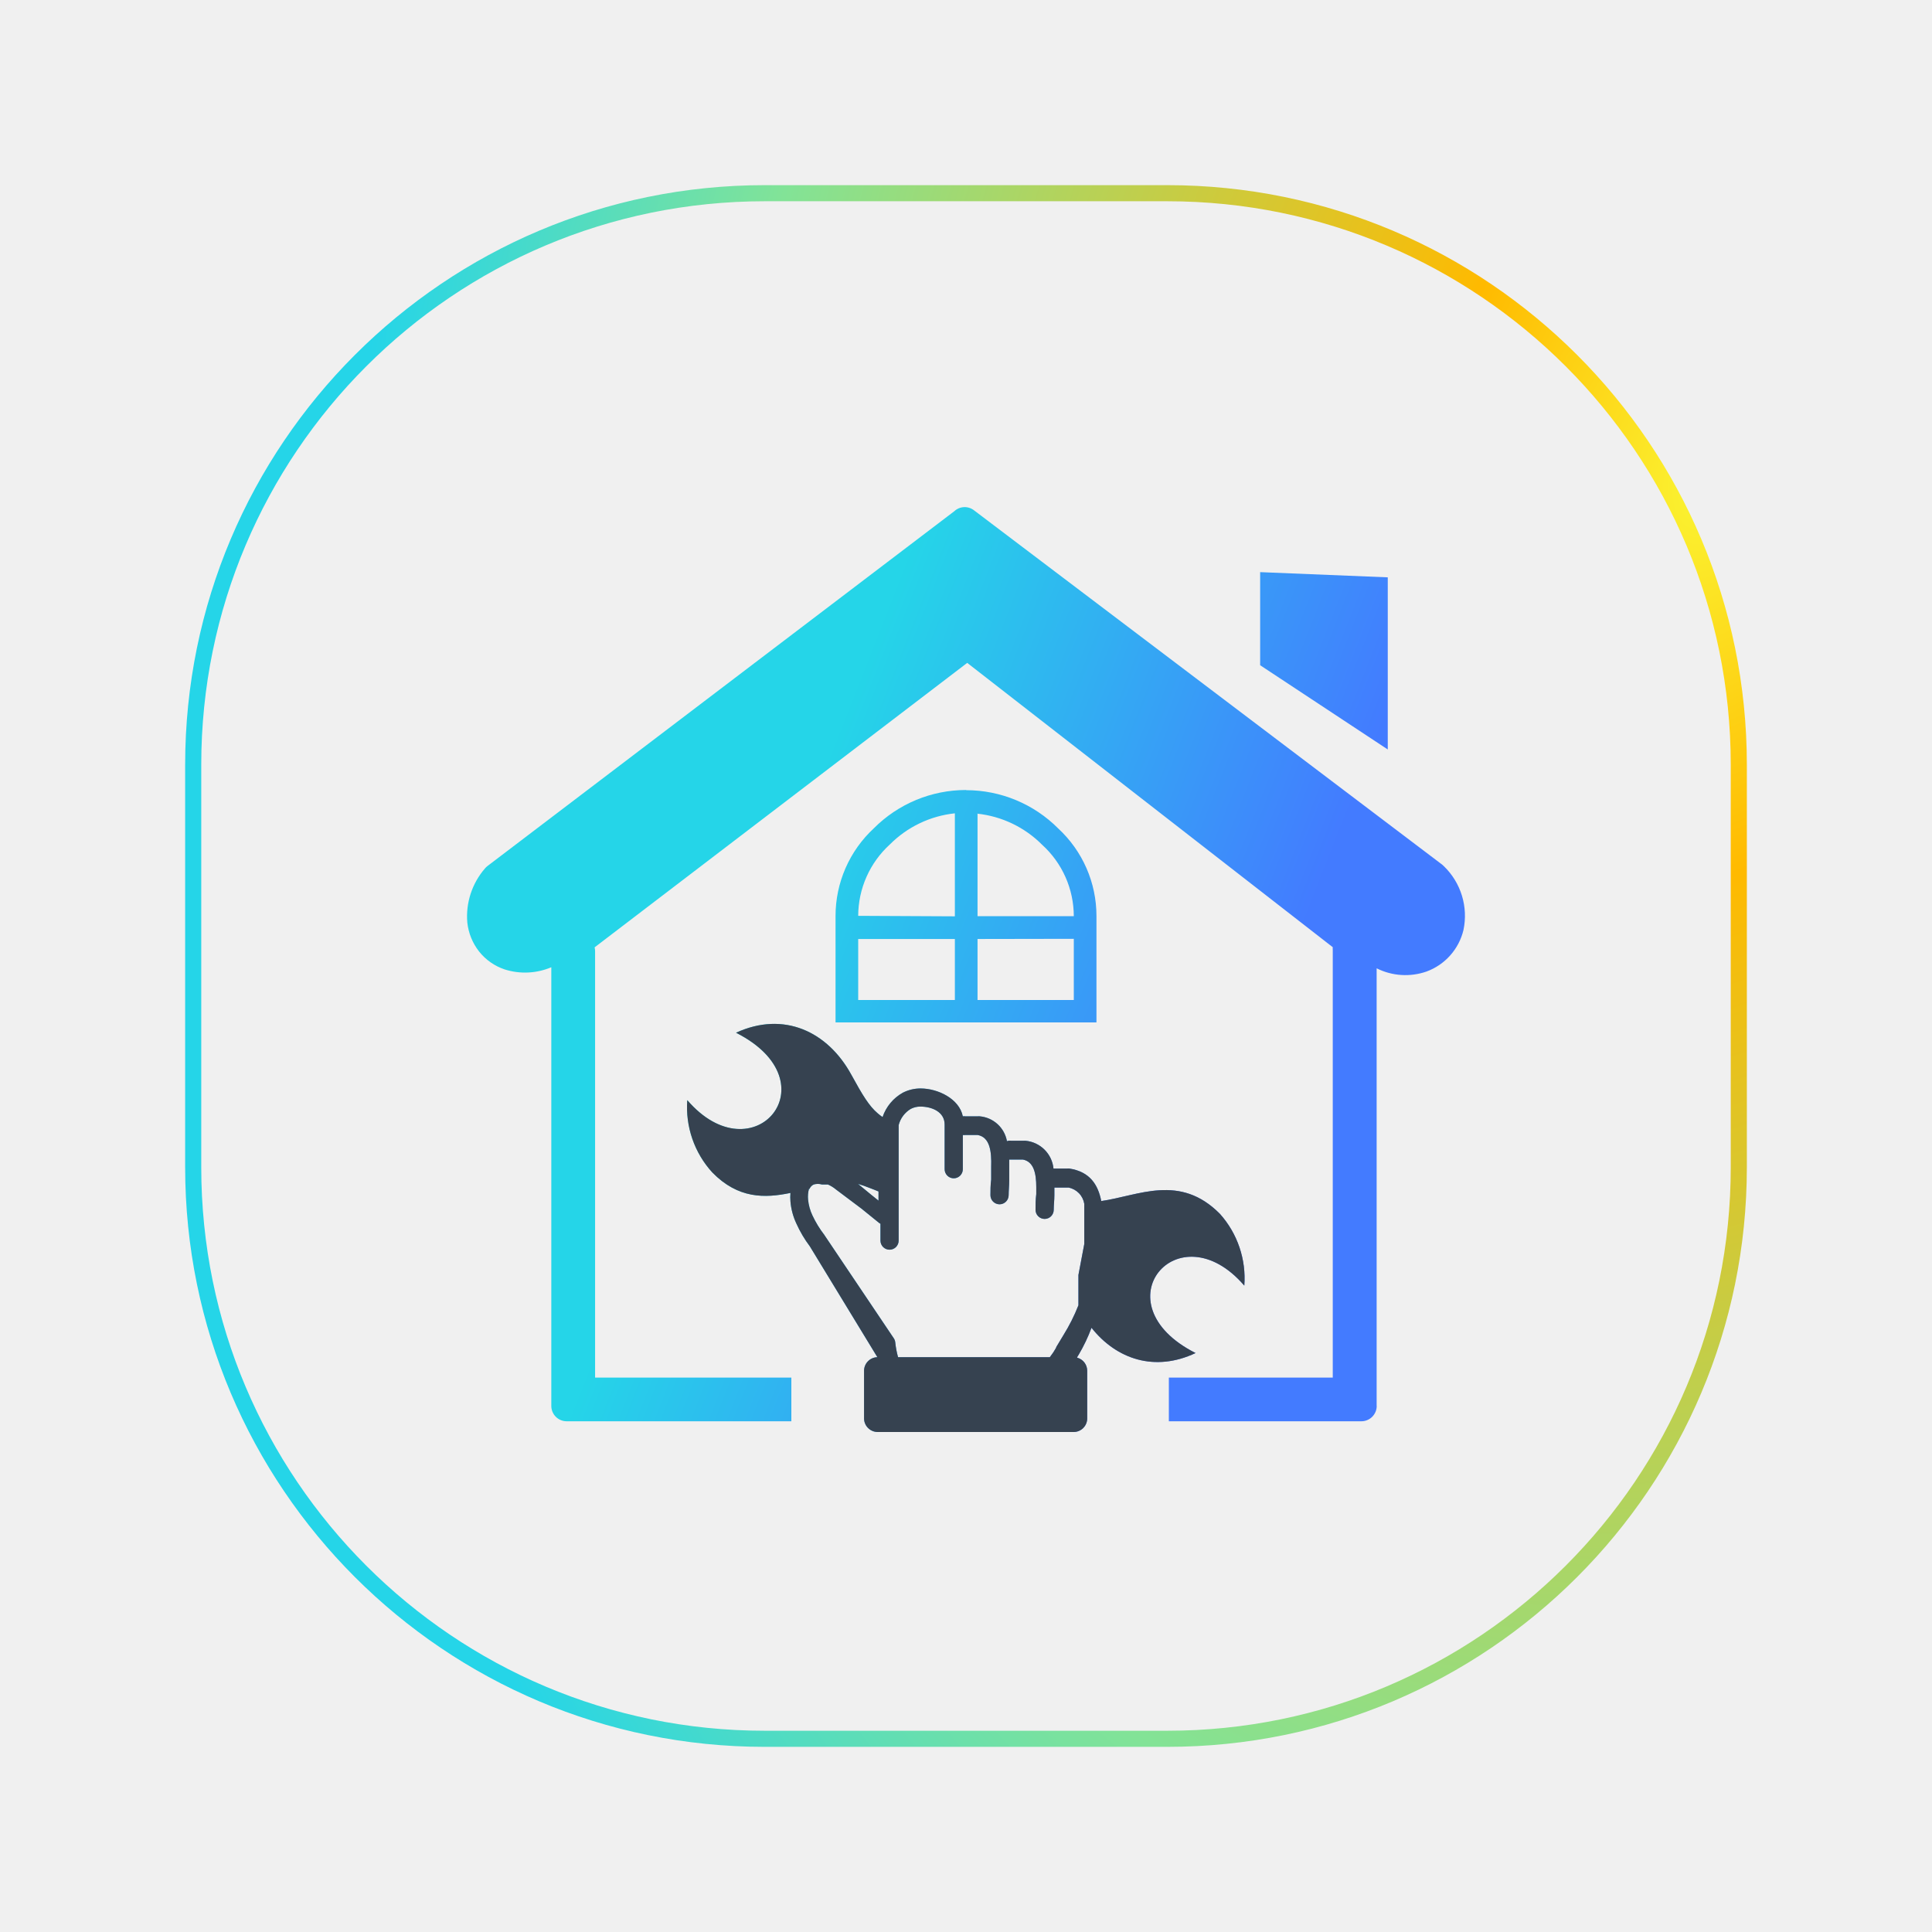
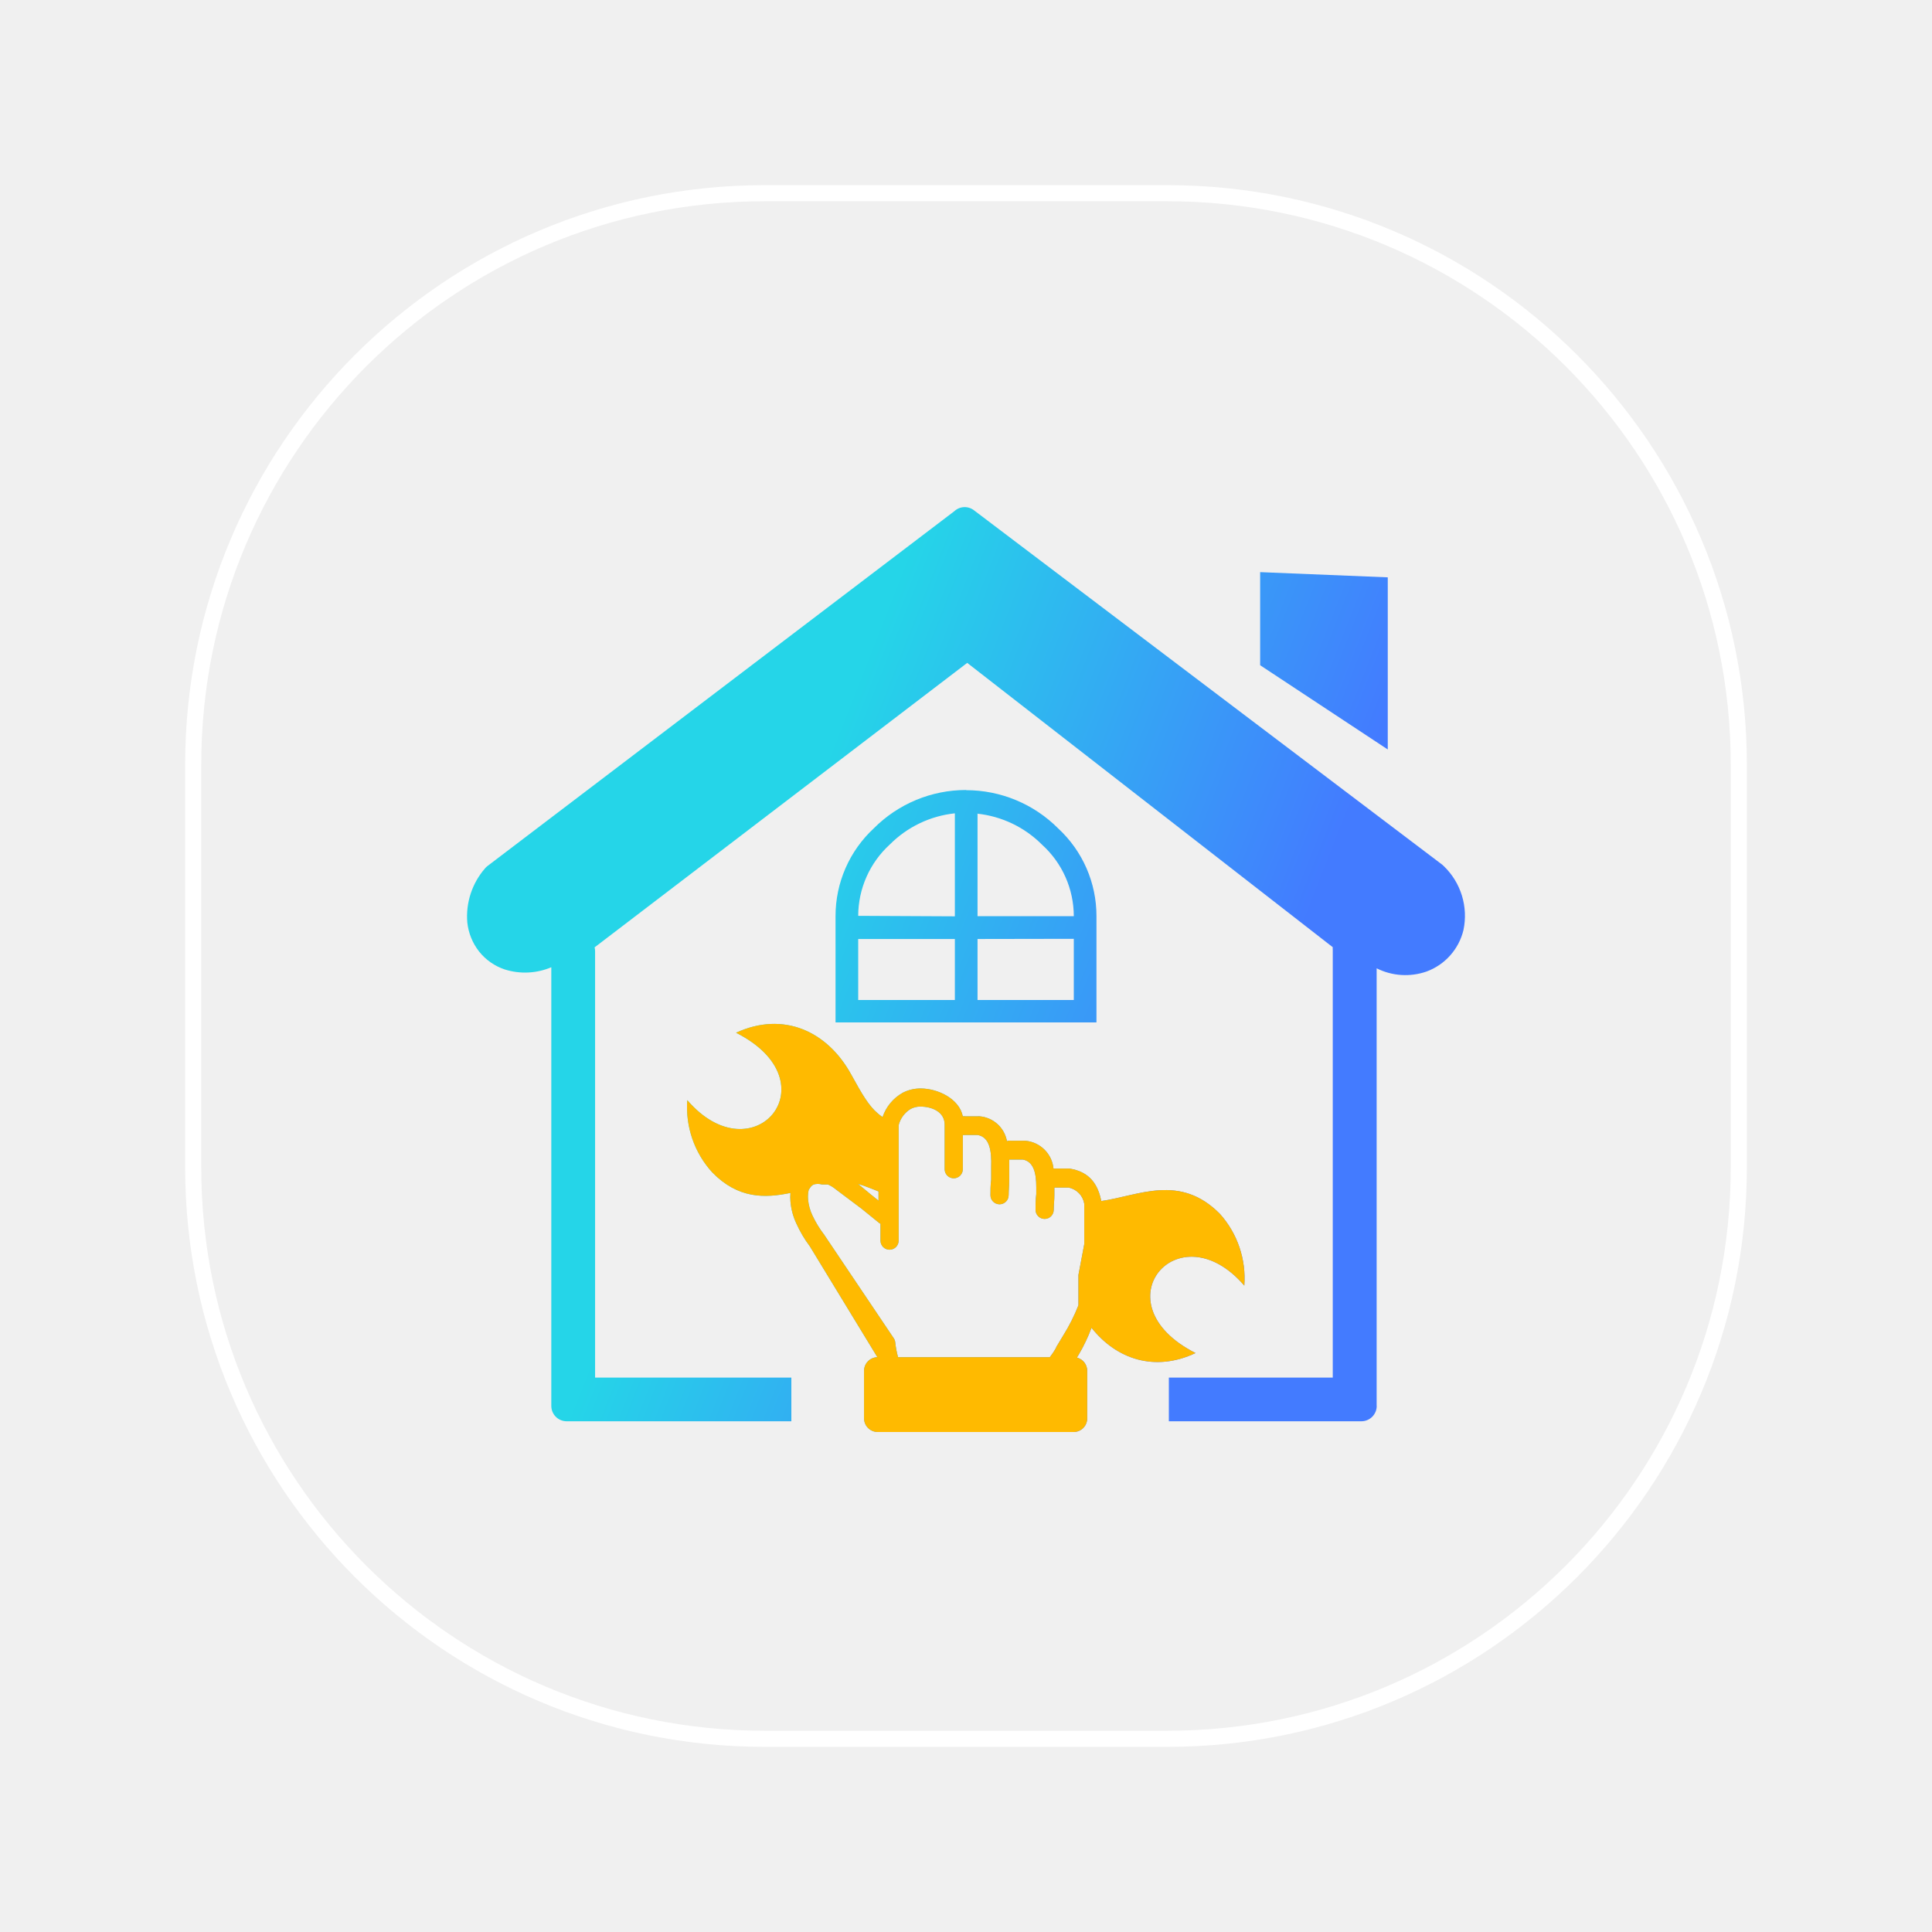
<svg xmlns="http://www.w3.org/2000/svg" width="240" height="240" viewBox="0 0 240 240" fill="none">
-   <rect x="24" y="24" width="192" height="192" rx="71" stroke="url(#paint0_radial_1144_723)" stroke-width="2" />
+   <rect x="24" y="24" width="192" height="192" rx="71" stroke="white" stroke-width="2" />
  <g clip-path="url(#clip0_1144_723)">
-     <path fill-rule="evenodd" clip-rule="evenodd" d="M156.54 71.073L172.393 71.719V93.102L156.54 82.637V71.073ZM171.021 174.648C171.021 174.9 170.971 175.149 170.875 175.381C170.778 175.613 170.637 175.823 170.459 176.001C170.28 176.178 170.069 176.318 169.836 176.413C169.604 176.509 169.355 176.557 169.103 176.556H145.198V171.127H165.561V118.027C165.547 117.906 165.547 117.784 165.561 117.664L120.151 82.345L73.863 117.684C73.904 117.842 73.924 118.005 73.924 118.168V171.127H98.304V176.556H70.392C69.886 176.556 69.401 176.355 69.043 175.997C68.686 175.639 68.485 175.154 68.485 174.648V120.156C66.651 120.931 64.601 121.028 62.702 120.429C61.445 120.011 60.337 119.236 59.514 118.199C58.698 117.158 58.191 115.91 58.05 114.596C57.949 113.388 58.09 112.172 58.467 111.019C58.843 109.867 59.446 108.801 60.24 107.885C60.332 107.772 60.437 107.67 60.553 107.583L118.547 63.505C118.877 63.196 119.307 63.015 119.759 62.997C120.211 62.978 120.655 63.123 121.009 63.404L179.144 107.401C179.226 107.466 179.304 107.537 179.376 107.613C180.415 108.62 181.182 109.874 181.605 111.257C182.029 112.64 182.095 114.109 181.798 115.524C181.518 116.699 180.951 117.785 180.148 118.687C179.345 119.589 178.331 120.277 177.197 120.691C176.191 121.04 175.125 121.184 174.063 121.115C173 121.046 171.963 120.764 171.011 120.287V174.659L171.021 174.648ZM111.554 168.594H130.414C130.706 168.221 130.969 167.826 131.201 167.413V167.353L132.089 165.879C132.828 164.695 133.457 163.445 133.966 162.146V162.085V162.024V161.944V161.863V161.591V161.49V161.429V161.369V161.308V161.247V161.066V160.884V160.824V160.773V160.662V160.551V160.44V160.369V160.309V160.188V160.127V159.774V159.653V159.532V159.411V159.27V159.148V159.027V158.866V158.765V158.644V158.513V158.382L134.693 154.537C134.693 154.476 134.693 154.426 134.693 154.365C134.693 154.305 134.693 153.952 134.693 153.467V153.346V153.235V152.771V152.65V152.529V152.408V151.802V151.681V151.499V151.378V150.793V150.682V150.571V150.46V150.127V149.905V149.804V149.754V149.653V149.542C134.612 149.047 134.382 148.589 134.034 148.228C133.686 147.868 133.236 147.622 132.745 147.523H130.979V148.472C130.979 149.098 130.898 149.713 130.898 150.288C130.898 150.588 130.779 150.876 130.567 151.088C130.355 151.3 130.068 151.419 129.768 151.419C129.468 151.419 129.181 151.3 128.969 151.088C128.757 150.876 128.638 150.588 128.638 150.288C128.638 149.713 128.638 149.037 128.729 148.331V148.22V148.119V148.008V147.907V147.796V148.775V148.664V148.573V148.452V148.351V148.24V148.149V148.028V147.806V147.584V147.473C128.729 145.768 128.426 144.294 127.054 144.042H125.611H125.368C125.368 144.678 125.368 145.324 125.368 145.969V146.666C125.368 147.291 125.298 147.897 125.298 148.472C125.298 148.772 125.179 149.059 124.967 149.271C124.755 149.483 124.467 149.602 124.168 149.602C123.868 149.602 123.58 149.483 123.368 149.271C123.156 149.059 123.037 148.772 123.037 148.472C123.037 147.897 123.037 147.221 123.128 146.524V146.413V146.323V146.212V146.111V146V145.747V145.646V145.546V145.435V145.313V145.213V145.112V145.001V144.95C123.189 143.043 122.977 141.277 121.463 140.994H119.899C119.802 141.005 119.704 141.005 119.606 140.994V145.243C119.606 145.543 119.487 145.83 119.275 146.042C119.063 146.254 118.776 146.373 118.476 146.373C118.176 146.373 117.889 146.254 117.677 146.042C117.465 145.83 117.346 145.543 117.346 145.243V139.693C117.346 138.139 115.802 137.463 114.319 137.463C113.911 137.462 113.51 137.559 113.148 137.745C112.396 138.191 111.852 138.917 111.634 139.763V139.915V139.985V140.066V140.147V140.228V140.298V140.359V140.439V140.702V140.762V140.843V140.924V141.015V141.095V141.257V141.348V141.438V141.519V141.59V154.113C111.634 154.413 111.515 154.7 111.303 154.912C111.091 155.124 110.804 155.243 110.504 155.243C110.204 155.243 109.917 155.124 109.705 154.912C109.493 154.7 109.374 154.413 109.374 154.113V152.024L109.202 151.913L107.023 150.147L103.854 147.766C103.549 147.511 103.209 147.3 102.845 147.14H102.098C101.768 147.046 101.419 147.046 101.089 147.14C100.85 147.247 100.662 147.442 100.564 147.685H100.494C100.374 148.125 100.336 148.583 100.383 149.037C100.45 149.716 100.634 150.379 100.928 150.995C101.33 151.85 101.824 152.659 102.401 153.407C102.43 153.44 102.454 153.477 102.472 153.518L111.019 166.232C111.125 166.385 111.191 166.562 111.211 166.747C111.274 167.364 111.389 167.975 111.554 168.574V168.594ZM121.433 101.054V113.809H133.391C133.389 112.138 133.038 110.485 132.361 108.958C131.683 107.43 130.693 106.061 129.455 104.939C127.289 102.76 124.438 101.395 121.382 101.074L121.433 101.054ZM121.433 116.645V124.223H133.391V116.624L121.433 116.645ZM118.617 124.213V116.645H106.609V124.223H118.597L118.617 124.213ZM118.617 113.829V101.034C115.562 101.356 112.712 102.721 110.544 104.898C109.308 106.023 108.32 107.392 107.643 108.919C106.965 110.446 106.613 112.098 106.609 113.769L118.617 113.829ZM120.02 98.158C122.147 98.159 124.253 98.58 126.217 99.397C128.181 100.215 129.964 101.412 131.463 102.921C132.958 104.305 134.151 105.983 134.967 107.849C135.784 109.716 136.205 111.731 136.206 113.769V127.008H103.794V113.769C103.795 111.728 104.219 109.709 105.036 107.839C105.854 105.969 107.049 104.288 108.546 102.9C110.047 101.391 111.832 100.193 113.798 99.375C115.763 98.558 117.871 98.137 120 98.137L120.02 98.158ZM133.835 168.664C134.187 168.763 134.496 168.975 134.717 169.266C134.937 169.558 135.056 169.914 135.056 170.279V176.202C135.056 176.649 134.878 177.078 134.562 177.394C134.246 177.71 133.818 177.888 133.371 177.888H109.021C108.575 177.885 108.147 177.707 107.832 177.391C107.517 177.076 107.338 176.649 107.336 176.202V170.279C107.338 169.838 107.512 169.415 107.821 169.101C108.13 168.786 108.55 168.604 108.99 168.594L100.605 154.829C99.938 153.944 99.373 152.986 98.919 151.974C98.517 151.116 98.272 150.193 98.193 149.249C98.163 148.896 98.163 148.542 98.193 148.189C94.994 148.855 91.694 148.926 88.485 145.646C87.383 144.44 86.539 143.021 86.005 141.477C85.471 139.932 85.257 138.295 85.377 136.665C93.581 146.191 103.541 134.415 91.432 128.29C97.355 125.565 102.825 128.128 105.761 133.517C107.154 136.06 107.971 137.402 109.031 138.3C109.221 138.469 109.424 138.624 109.636 138.764C110.071 137.476 110.971 136.397 112.159 135.737C112.84 135.389 113.594 135.21 114.359 135.212C116.498 135.212 119.162 136.484 119.606 138.674C119.707 138.658 119.809 138.658 119.909 138.674H121.463C121.547 138.664 121.632 138.664 121.715 138.674C122.538 138.747 123.314 139.089 123.923 139.647C124.532 140.205 124.941 140.948 125.086 141.761C125.253 141.698 125.434 141.681 125.611 141.711H127.165C127.248 141.7 127.333 141.7 127.417 141.711C128.303 141.798 129.131 142.189 129.76 142.819C130.39 143.448 130.781 144.276 130.868 145.162H132.594C132.677 145.152 132.762 145.152 132.846 145.162C135.399 145.556 136.408 147.18 136.802 149.199C141.423 148.543 146.56 145.747 151.545 150.793C152.623 151.998 153.448 153.408 153.968 154.939C154.488 156.47 154.694 158.091 154.572 159.703C146.368 150.177 136.408 161.954 148.517 168.079C143.472 170.461 138.699 168.866 135.591 164.941C135.165 166.089 134.638 167.196 134.017 168.251L133.795 168.614L133.835 168.664ZM109.132 148.008C108.678 147.826 108.324 147.675 108.062 147.584C107.58 147.388 107.088 147.216 106.589 147.069L108.203 148.401L109.132 149.148V148.008Z" fill="url(#paint1_linear_1144_723)" />
-     <path fill-rule="evenodd" clip-rule="evenodd" d="M111.554 168.594H130.414C130.706 168.221 130.97 167.826 131.201 167.413V167.353L132.089 165.879C132.828 164.695 133.457 163.445 133.966 162.146V162.085V162.024V161.944V161.863V161.591V161.49V161.429V161.369V161.308V161.247V161.066V160.884V160.824V160.773V160.662V160.551V160.44V160.37V160.309V160.188V160.127V159.774V159.653V159.532V159.411V159.27V159.149V159.027V158.866V158.765V158.644V158.513V158.382L134.693 154.537C134.693 154.476 134.693 154.426 134.693 154.365C134.693 154.305 134.693 153.952 134.693 153.467V153.346V153.235V152.771V152.65V152.529V152.408V151.802V151.681V151.499V151.378V150.793V150.682V150.571V150.46V150.127V149.905V149.804V149.754V149.653V149.542C134.612 149.047 134.382 148.589 134.034 148.228C133.686 147.868 133.237 147.622 132.745 147.524H130.979V148.472C130.979 149.098 130.898 149.713 130.898 150.288C130.898 150.588 130.779 150.876 130.567 151.088C130.355 151.3 130.068 151.419 129.768 151.419C129.469 151.419 129.181 151.3 128.969 151.088C128.757 150.876 128.638 150.588 128.638 150.288C128.638 149.713 128.638 149.037 128.729 148.331V148.22V148.119V148.008V147.907V147.796V148.775V148.664V148.573V148.452V148.351V148.24V148.149V148.028V147.806V147.584V147.473C128.729 145.768 128.426 144.294 127.054 144.042H125.611H125.369C125.369 144.678 125.369 145.324 125.369 145.969V146.666C125.369 147.291 125.298 147.897 125.298 148.472C125.298 148.772 125.179 149.059 124.967 149.271C124.755 149.483 124.467 149.602 124.168 149.602C123.868 149.602 123.58 149.483 123.368 149.271C123.157 149.059 123.037 148.772 123.037 148.472C123.037 147.897 123.037 147.221 123.128 146.524V146.413V146.323V146.212V146.111V146V145.747V145.647V145.546V145.435V145.314V145.213V145.112V145.001V144.95C123.189 143.043 122.977 141.277 121.463 140.995H119.899C119.802 141.005 119.704 141.005 119.606 140.995V145.243C119.606 145.543 119.487 145.83 119.275 146.042C119.063 146.254 118.776 146.373 118.476 146.373C118.177 146.373 117.889 146.254 117.677 146.042C117.465 145.83 117.346 145.543 117.346 145.243V139.693C117.346 138.139 115.802 137.463 114.319 137.463C113.912 137.463 113.51 137.559 113.148 137.745C112.396 138.191 111.852 138.917 111.634 139.763V139.915V139.985V140.066V140.147V140.228V140.298V140.359V140.44V140.702V140.762V140.843V140.924V141.015V141.095V141.257V141.348V141.439V141.519V141.59V154.113C111.634 154.413 111.515 154.7 111.303 154.912C111.091 155.124 110.804 155.243 110.504 155.243C110.205 155.243 109.917 155.124 109.705 154.912C109.493 154.7 109.374 154.413 109.374 154.113V152.024L109.202 151.913L107.023 150.147L103.854 147.766C103.549 147.511 103.209 147.3 102.845 147.14H102.098C101.769 147.046 101.419 147.046 101.089 147.14C100.85 147.247 100.662 147.442 100.564 147.685H100.494C100.374 148.125 100.336 148.583 100.383 149.037C100.45 149.716 100.634 150.379 100.928 150.995C101.33 151.85 101.824 152.659 102.401 153.407C102.43 153.44 102.454 153.477 102.472 153.518L111.019 166.232C111.125 166.385 111.191 166.562 111.211 166.747C111.274 167.364 111.389 167.975 111.554 168.574V168.594ZM133.835 168.664C134.187 168.764 134.497 168.975 134.717 169.266C134.937 169.558 135.056 169.914 135.056 170.279V176.203C135.056 176.649 134.878 177.078 134.562 177.394C134.246 177.71 133.818 177.888 133.371 177.888H109.021C108.575 177.885 108.148 177.707 107.832 177.391C107.517 177.076 107.338 176.649 107.336 176.203V170.279C107.338 169.838 107.512 169.415 107.821 169.101C108.13 168.786 108.55 168.604 108.991 168.594L100.605 154.829C99.938 153.944 99.373 152.986 98.92 151.974C98.518 151.116 98.272 150.193 98.193 149.249C98.163 148.897 98.163 148.542 98.193 148.19C94.994 148.856 91.694 148.926 88.485 145.647C87.383 144.44 86.54 143.021 86.005 141.477C85.471 139.932 85.257 138.295 85.377 136.665C93.581 146.191 103.541 134.415 91.432 128.29C97.356 125.565 102.825 128.128 105.761 133.517C107.154 136.06 107.971 137.402 109.031 138.3C109.221 138.469 109.424 138.624 109.636 138.764C110.071 137.476 110.971 136.397 112.159 135.737C112.84 135.39 113.594 135.21 114.359 135.212C116.498 135.212 119.162 136.484 119.606 138.674C119.707 138.658 119.809 138.658 119.909 138.674H121.463C121.547 138.664 121.632 138.664 121.716 138.674C122.538 138.747 123.314 139.089 123.923 139.647C124.532 140.205 124.941 140.948 125.086 141.761C125.253 141.698 125.434 141.681 125.611 141.711H127.165C127.249 141.7 127.333 141.7 127.417 141.711C128.303 141.798 129.131 142.189 129.76 142.819C130.39 143.448 130.781 144.276 130.868 145.162H132.594C132.678 145.152 132.762 145.152 132.846 145.162C135.399 145.556 136.408 147.18 136.802 149.199C141.424 148.543 146.56 145.747 151.545 150.793C152.624 151.998 153.448 153.408 153.968 154.939C154.488 156.471 154.694 158.091 154.572 159.704C146.368 150.177 136.408 161.954 148.518 168.079C143.472 170.461 138.699 168.866 135.591 164.941C135.165 166.089 134.638 167.196 134.017 168.251L133.795 168.614L133.835 168.664ZM109.132 148.008C108.678 147.826 108.325 147.675 108.062 147.584C107.58 147.388 107.088 147.216 106.589 147.069L108.203 148.401L109.132 149.148V148.008Z" fill="#364250" />
+     <path fill-rule="evenodd" clip-rule="evenodd" d="M156.54 71.073L172.393 71.719V93.102L156.54 82.637V71.073ZM171.021 174.648C171.021 174.9 170.971 175.149 170.875 175.381C170.778 175.613 170.637 175.823 170.459 176.001C170.28 176.178 170.069 176.318 169.836 176.413C169.604 176.509 169.355 176.557 169.103 176.556H145.198V171.127H165.561V118.027C165.547 117.906 165.547 117.784 165.561 117.664L120.151 82.345L73.863 117.684C73.904 117.842 73.924 118.005 73.924 118.168V171.127H98.304V176.556H70.392C69.886 176.556 69.401 176.355 69.043 175.997C68.686 175.639 68.485 175.154 68.485 174.648V120.156C66.651 120.931 64.601 121.028 62.702 120.429C61.445 120.011 60.337 119.236 59.514 118.199C58.698 117.158 58.191 115.91 58.05 114.596C57.949 113.388 58.09 112.172 58.467 111.019C58.843 109.867 59.446 108.801 60.24 107.885C60.332 107.772 60.437 107.67 60.553 107.583L118.547 63.505C118.877 63.196 119.307 63.015 119.759 62.997C120.211 62.978 120.655 63.123 121.009 63.404L179.144 107.401C179.226 107.466 179.304 107.537 179.376 107.613C180.415 108.62 181.182 109.874 181.605 111.257C182.029 112.64 182.095 114.109 181.798 115.524C181.518 116.699 180.951 117.785 180.148 118.687C179.345 119.589 178.331 120.277 177.197 120.691C176.191 121.04 175.125 121.184 174.063 121.115C173 121.046 171.963 120.764 171.011 120.287V174.659L171.021 174.648ZM111.554 168.594H130.414C130.706 168.221 130.969 167.826 131.201 167.413V167.353L132.089 165.879C132.828 164.695 133.457 163.445 133.966 162.146V162.085V162.024V161.944V161.863V161.591V161.49V161.429V161.369V161.308V161.247V161.066V160.884V160.824V160.773V160.662V160.551V160.44V160.369V160.309V160.188V160.127V159.774V159.653V159.532V159.411V159.27V159.148V159.027V158.866V158.765V158.644V158.513V158.382L134.693 154.537C134.693 154.476 134.693 154.426 134.693 154.365C134.693 154.305 134.693 153.952 134.693 153.467V153.346V153.235V152.771V152.65V152.529V152.408V151.802V151.681V151.499V151.378V150.793V150.682V150.571V150.46V150.127V149.905V149.804V149.754V149.653V149.542C134.612 149.047 134.382 148.589 134.034 148.228C133.686 147.868 133.236 147.622 132.745 147.523H130.979V148.472C130.979 149.098 130.898 149.713 130.898 150.288C130.898 150.588 130.779 150.876 130.567 151.088C130.355 151.3 130.068 151.419 129.768 151.419C129.468 151.419 129.181 151.3 128.969 151.088C128.757 150.876 128.638 150.588 128.638 150.288C128.638 149.713 128.638 149.037 128.729 148.331V148.22V148.119V148.008V147.907V147.796V148.775V148.664V148.573V148.452V148.351V148.24V148.149V148.028V147.806V147.584V147.473C128.729 145.768 128.426 144.294 127.054 144.042H125.611H125.368C125.368 144.678 125.368 145.324 125.368 145.969V146.666C125.368 147.291 125.298 147.897 125.298 148.472C125.298 148.772 125.179 149.059 124.967 149.271C124.755 149.483 124.467 149.602 124.168 149.602C123.868 149.602 123.58 149.483 123.368 149.271C123.156 149.059 123.037 148.772 123.037 148.472C123.037 147.897 123.037 147.221 123.128 146.524V146.413V146.323V146.212V146.111V146V145.747V145.646V145.546V145.435V145.313V145.213V145.112V145.001V144.95C123.189 143.043 122.977 141.277 121.463 140.994H119.899C119.802 141.005 119.704 141.005 119.606 140.994V145.243C119.606 145.543 119.487 145.83 119.275 146.042C119.063 146.254 118.776 146.373 118.476 146.373C118.176 146.373 117.889 146.254 117.677 146.042C117.465 145.83 117.346 145.543 117.346 145.243V139.693C117.346 138.139 115.802 137.463 114.319 137.463C113.911 137.462 113.51 137.559 113.148 137.745C112.396 138.191 111.852 138.917 111.634 139.763V139.915V139.985V140.066V140.147V140.228V140.298V140.359V140.439V140.702V140.762V140.843V140.924V141.015V141.095V141.257V141.348V141.438V141.519V141.59V154.113C111.634 154.413 111.515 154.7 111.303 154.912C111.091 155.124 110.804 155.243 110.504 155.243C110.204 155.243 109.917 155.124 109.705 154.912C109.493 154.7 109.374 154.413 109.374 154.113V152.024L109.202 151.913L107.023 150.147L103.854 147.766C103.549 147.511 103.209 147.3 102.845 147.14H102.098C101.768 147.046 101.419 147.046 101.089 147.14C100.85 147.247 100.662 147.442 100.564 147.685H100.494C100.374 148.125 100.336 148.583 100.383 149.037C100.45 149.716 100.634 150.379 100.928 150.995C101.33 151.85 101.824 152.659 102.401 153.407C102.43 153.44 102.454 153.477 102.472 153.518L111.019 166.232C111.125 166.385 111.191 166.562 111.211 166.747C111.274 167.364 111.389 167.975 111.554 168.574V168.594ZM121.433 101.054V113.809H133.391C133.389 112.138 133.038 110.485 132.361 108.958C131.683 107.43 130.693 106.061 129.455 104.939C127.289 102.76 124.438 101.395 121.382 101.074L121.433 101.054ZM121.433 116.645V124.223H133.391V116.624L121.433 116.645ZM118.617 124.213V116.645H106.609V124.223H118.597L118.617 124.213ZM118.617 113.829V101.034C115.562 101.356 112.712 102.721 110.544 104.898C109.308 106.023 108.32 107.392 107.643 108.919C106.965 110.446 106.613 112.098 106.609 113.769L118.617 113.829ZM120.02 98.158C122.147 98.159 124.253 98.58 126.217 99.397C128.181 100.215 129.964 101.412 131.463 102.921C132.958 104.305 134.151 105.983 134.967 107.849C135.784 109.716 136.205 111.731 136.206 113.769V127.008H103.794V113.769C103.795 111.728 104.219 109.709 105.036 107.839C105.854 105.969 107.049 104.288 108.546 102.9C110.047 101.391 111.832 100.193 113.798 99.375C115.763 98.558 117.871 98.137 120 98.137L120.02 98.158ZM133.835 168.664C134.187 168.763 134.496 168.975 134.717 169.266C134.937 169.558 135.056 169.914 135.056 170.279V176.202C135.056 176.649 134.878 177.078 134.562 177.394C134.246 177.71 133.818 177.888 133.371 177.888H109.021C108.575 177.885 108.147 177.707 107.832 177.391C107.517 177.076 107.338 176.649 107.336 176.202V170.279C107.338 169.838 107.512 169.415 107.821 169.101C108.13 168.786 108.55 168.604 108.99 168.594L100.605 154.829C99.938 153.944 99.373 152.986 98.919 151.974C98.517 151.116 98.272 150.193 98.193 149.249C98.163 148.896 98.163 148.542 98.193 148.189C94.994 148.855 91.694 148.926 88.485 145.646C87.383 144.44 86.539 143.021 86.005 141.477C85.471 139.932 85.257 138.295 85.377 136.665C93.581 146.191 103.541 134.415 91.432 128.29C97.355 125.565 102.825 128.128 105.761 133.517C107.154 136.06 107.971 137.402 109.031 138.3C109.221 138.469 109.424 138.624 109.636 138.764C110.071 137.476 110.971 136.397 112.159 135.737C112.84 135.389 113.594 135.21 114.359 135.212C116.498 135.212 119.162 136.484 119.606 138.674C119.707 138.658 119.809 138.658 119.909 138.674H121.463C121.547 138.664 121.632 138.664 121.715 138.674C122.538 138.747 123.314 139.089 123.923 139.647C124.532 140.205 124.941 140.948 125.086 141.761C125.253 141.698 125.434 141.681 125.611 141.711H127.165C127.248 141.7 127.333 141.7 127.417 141.711C128.303 141.798 129.131 142.189 129.76 142.819C130.39 143.448 130.781 144.276 130.868 145.162H132.594C132.677 145.152 132.762 145.152 132.846 145.162C135.399 145.556 136.408 147.18 136.802 149.199C141.423 148.543 146.56 145.747 151.545 150.793C152.623 151.998 153.448 153.408 153.968 154.939C154.488 156.47 154.694 158.091 154.572 159.703C146.368 150.177 136.408 161.954 148.517 168.079C143.472 170.461 138.699 168.866 135.591 164.941C135.165 166.089 134.638 167.196 134.017 168.251L133.795 168.614L133.835 168.664ZM109.132 148.008C108.678 147.826 108.324 147.675 108.062 147.584C107.58 147.388 107.088 147.216 106.589 147.069L108.203 148.401L109.132 149.148V148.008Z" fill="url(#paint0_linear_1144_723)" />
+     <path fill-rule="evenodd" clip-rule="evenodd" d="M111.554 168.594H130.414C130.706 168.221 130.97 167.826 131.201 167.413V167.353L132.089 165.879C132.828 164.695 133.457 163.445 133.966 162.146V162.085V162.024V161.944V161.863V161.591V161.49V161.429V161.369V161.308V161.247V161.066V160.884V160.824V160.773V160.662V160.551V160.44V160.37V160.309V160.188V160.127V159.774V159.653V159.532V159.411V159.27V159.149V159.027V158.866V158.765V158.644V158.513V158.382L134.693 154.537C134.693 154.476 134.693 154.426 134.693 154.365C134.693 154.305 134.693 153.952 134.693 153.467V153.346V153.235V152.771V152.65V152.529V152.408V151.802V151.681V151.499V151.378V150.793V150.682V150.571V150.46V150.127V149.905V149.804V149.754V149.653V149.542C134.612 149.047 134.382 148.589 134.034 148.228C133.686 147.868 133.237 147.622 132.745 147.524H130.979V148.472C130.979 149.098 130.898 149.713 130.898 150.288C130.898 150.588 130.779 150.876 130.567 151.088C130.355 151.3 130.068 151.419 129.768 151.419C129.469 151.419 129.181 151.3 128.969 151.088C128.757 150.876 128.638 150.588 128.638 150.288C128.638 149.713 128.638 149.037 128.729 148.331V148.22V148.119V148.008V147.907V147.796V148.775V148.664V148.573V148.452V148.351V148.24V148.149V148.028V147.806V147.584V147.473C128.729 145.768 128.426 144.294 127.054 144.042H125.611H125.369C125.369 144.678 125.369 145.324 125.369 145.969V146.666C125.369 147.291 125.298 147.897 125.298 148.472C125.298 148.772 125.179 149.059 124.967 149.271C124.755 149.483 124.467 149.602 124.168 149.602C123.868 149.602 123.58 149.483 123.368 149.271C123.157 149.059 123.037 148.772 123.037 148.472C123.037 147.897 123.037 147.221 123.128 146.524V146.413V146.323V146.212V146.111V146V145.747V145.647V145.546V145.435V145.314V145.213V145.112V145.001V144.95C123.189 143.043 122.977 141.277 121.463 140.995H119.899C119.802 141.005 119.704 141.005 119.606 140.995V145.243C119.606 145.543 119.487 145.83 119.275 146.042C119.063 146.254 118.776 146.373 118.476 146.373C118.177 146.373 117.889 146.254 117.677 146.042C117.465 145.83 117.346 145.543 117.346 145.243V139.693C117.346 138.139 115.802 137.463 114.319 137.463C113.912 137.463 113.51 137.559 113.148 137.745C112.396 138.191 111.852 138.917 111.634 139.763V139.915V139.985V140.066V140.147V140.228V140.298V140.359V140.44V140.702V140.762V140.843V140.924V141.015V141.095V141.257V141.348V141.439V141.519V141.59V154.113C111.634 154.413 111.515 154.7 111.303 154.912C111.091 155.124 110.804 155.243 110.504 155.243C110.205 155.243 109.917 155.124 109.705 154.912C109.493 154.7 109.374 154.413 109.374 154.113V152.024L109.202 151.913L107.023 150.147L103.854 147.766C103.549 147.511 103.209 147.3 102.845 147.14H102.098C101.769 147.046 101.419 147.046 101.089 147.14C100.85 147.247 100.662 147.442 100.564 147.685H100.494C100.374 148.125 100.336 148.583 100.383 149.037C100.45 149.716 100.634 150.379 100.928 150.995C101.33 151.85 101.824 152.659 102.401 153.407C102.43 153.44 102.454 153.477 102.472 153.518L111.019 166.232C111.125 166.385 111.191 166.562 111.211 166.747C111.274 167.364 111.389 167.975 111.554 168.574V168.594ZM133.835 168.664C134.187 168.764 134.497 168.975 134.717 169.266C134.937 169.558 135.056 169.914 135.056 170.279V176.203C135.056 176.649 134.878 177.078 134.562 177.394C134.246 177.71 133.818 177.888 133.371 177.888H109.021C108.575 177.885 108.148 177.707 107.832 177.391C107.517 177.076 107.338 176.649 107.336 176.203V170.279C107.338 169.838 107.512 169.415 107.821 169.101C108.13 168.786 108.55 168.604 108.991 168.594L100.605 154.829C99.938 153.944 99.373 152.986 98.92 151.974C98.518 151.116 98.272 150.193 98.193 149.249C98.163 148.897 98.163 148.542 98.193 148.19C94.994 148.856 91.694 148.926 88.485 145.647C87.383 144.44 86.54 143.021 86.005 141.477C85.471 139.932 85.257 138.295 85.377 136.665C93.581 146.191 103.541 134.415 91.432 128.29C97.356 125.565 102.825 128.128 105.761 133.517C107.154 136.06 107.971 137.402 109.031 138.3C109.221 138.469 109.424 138.624 109.636 138.764C110.071 137.476 110.971 136.397 112.159 135.737C112.84 135.39 113.594 135.21 114.359 135.212C116.498 135.212 119.162 136.484 119.606 138.674C119.707 138.658 119.809 138.658 119.909 138.674H121.463C121.547 138.664 121.632 138.664 121.716 138.674C122.538 138.747 123.314 139.089 123.923 139.647C124.532 140.205 124.941 140.948 125.086 141.761C125.253 141.698 125.434 141.681 125.611 141.711H127.165C127.248 141.7 127.333 141.7 127.417 141.711C128.303 141.798 129.131 142.189 129.76 142.819C130.39 143.448 130.781 144.276 130.868 145.162H132.594C132.678 145.152 132.762 145.152 132.846 145.162C135.399 145.556 136.408 147.18 136.802 149.199C141.424 148.543 146.56 145.747 151.545 150.793C152.624 151.998 153.448 153.408 153.968 154.939C154.488 156.471 154.694 158.091 154.572 159.704C146.368 150.177 136.408 161.954 148.518 168.079C143.472 170.461 138.699 168.866 135.591 164.941C135.165 166.089 134.638 167.196 134.017 168.251L133.795 168.614L133.835 168.664ZM109.132 148.008C108.678 147.826 108.325 147.675 108.062 147.584C107.58 147.388 107.088 147.216 106.589 147.069L108.203 148.401L109.132 149.148V148.008Z" fill="#FFBA00" />
  </g>
  <defs>
-     <radialGradient id="paint0_radial_1144_723" cx="0" cy="0" r="1" gradientUnits="userSpaceOnUse" gradientTransform="translate(212.012 59.0468) rotate(102.625) scale(245.158 165.066)">
-       <stop stop-color="#FBF432" />
-       <stop offset="0.206" stop-color="#FFBA00" />
-       <stop offset="0.719" stop-color="#82E397" />
-       <stop offset="1" stop-color="#25D5E8" />
-     </radialGradient>
-     <linearGradient id="paint1_linear_1144_723" x1="104.922" y1="88.625" x2="163.371" y2="111.589" gradientUnits="userSpaceOnUse">
+     <linearGradient id="paint0_linear_1144_723" x1="104.922" y1="88.625" x2="163.371" y2="111.589" gradientUnits="userSpaceOnUse">
      <stop stop-color="#25D5E8" />
      <stop offset="1" stop-color="#437BFF" />
    </linearGradient>
    <clipPath id="clip0_1144_723">
      <rect width="124" height="114.868" fill="white" transform="translate(58 63)" />
    </clipPath>
  </defs>
</svg>
